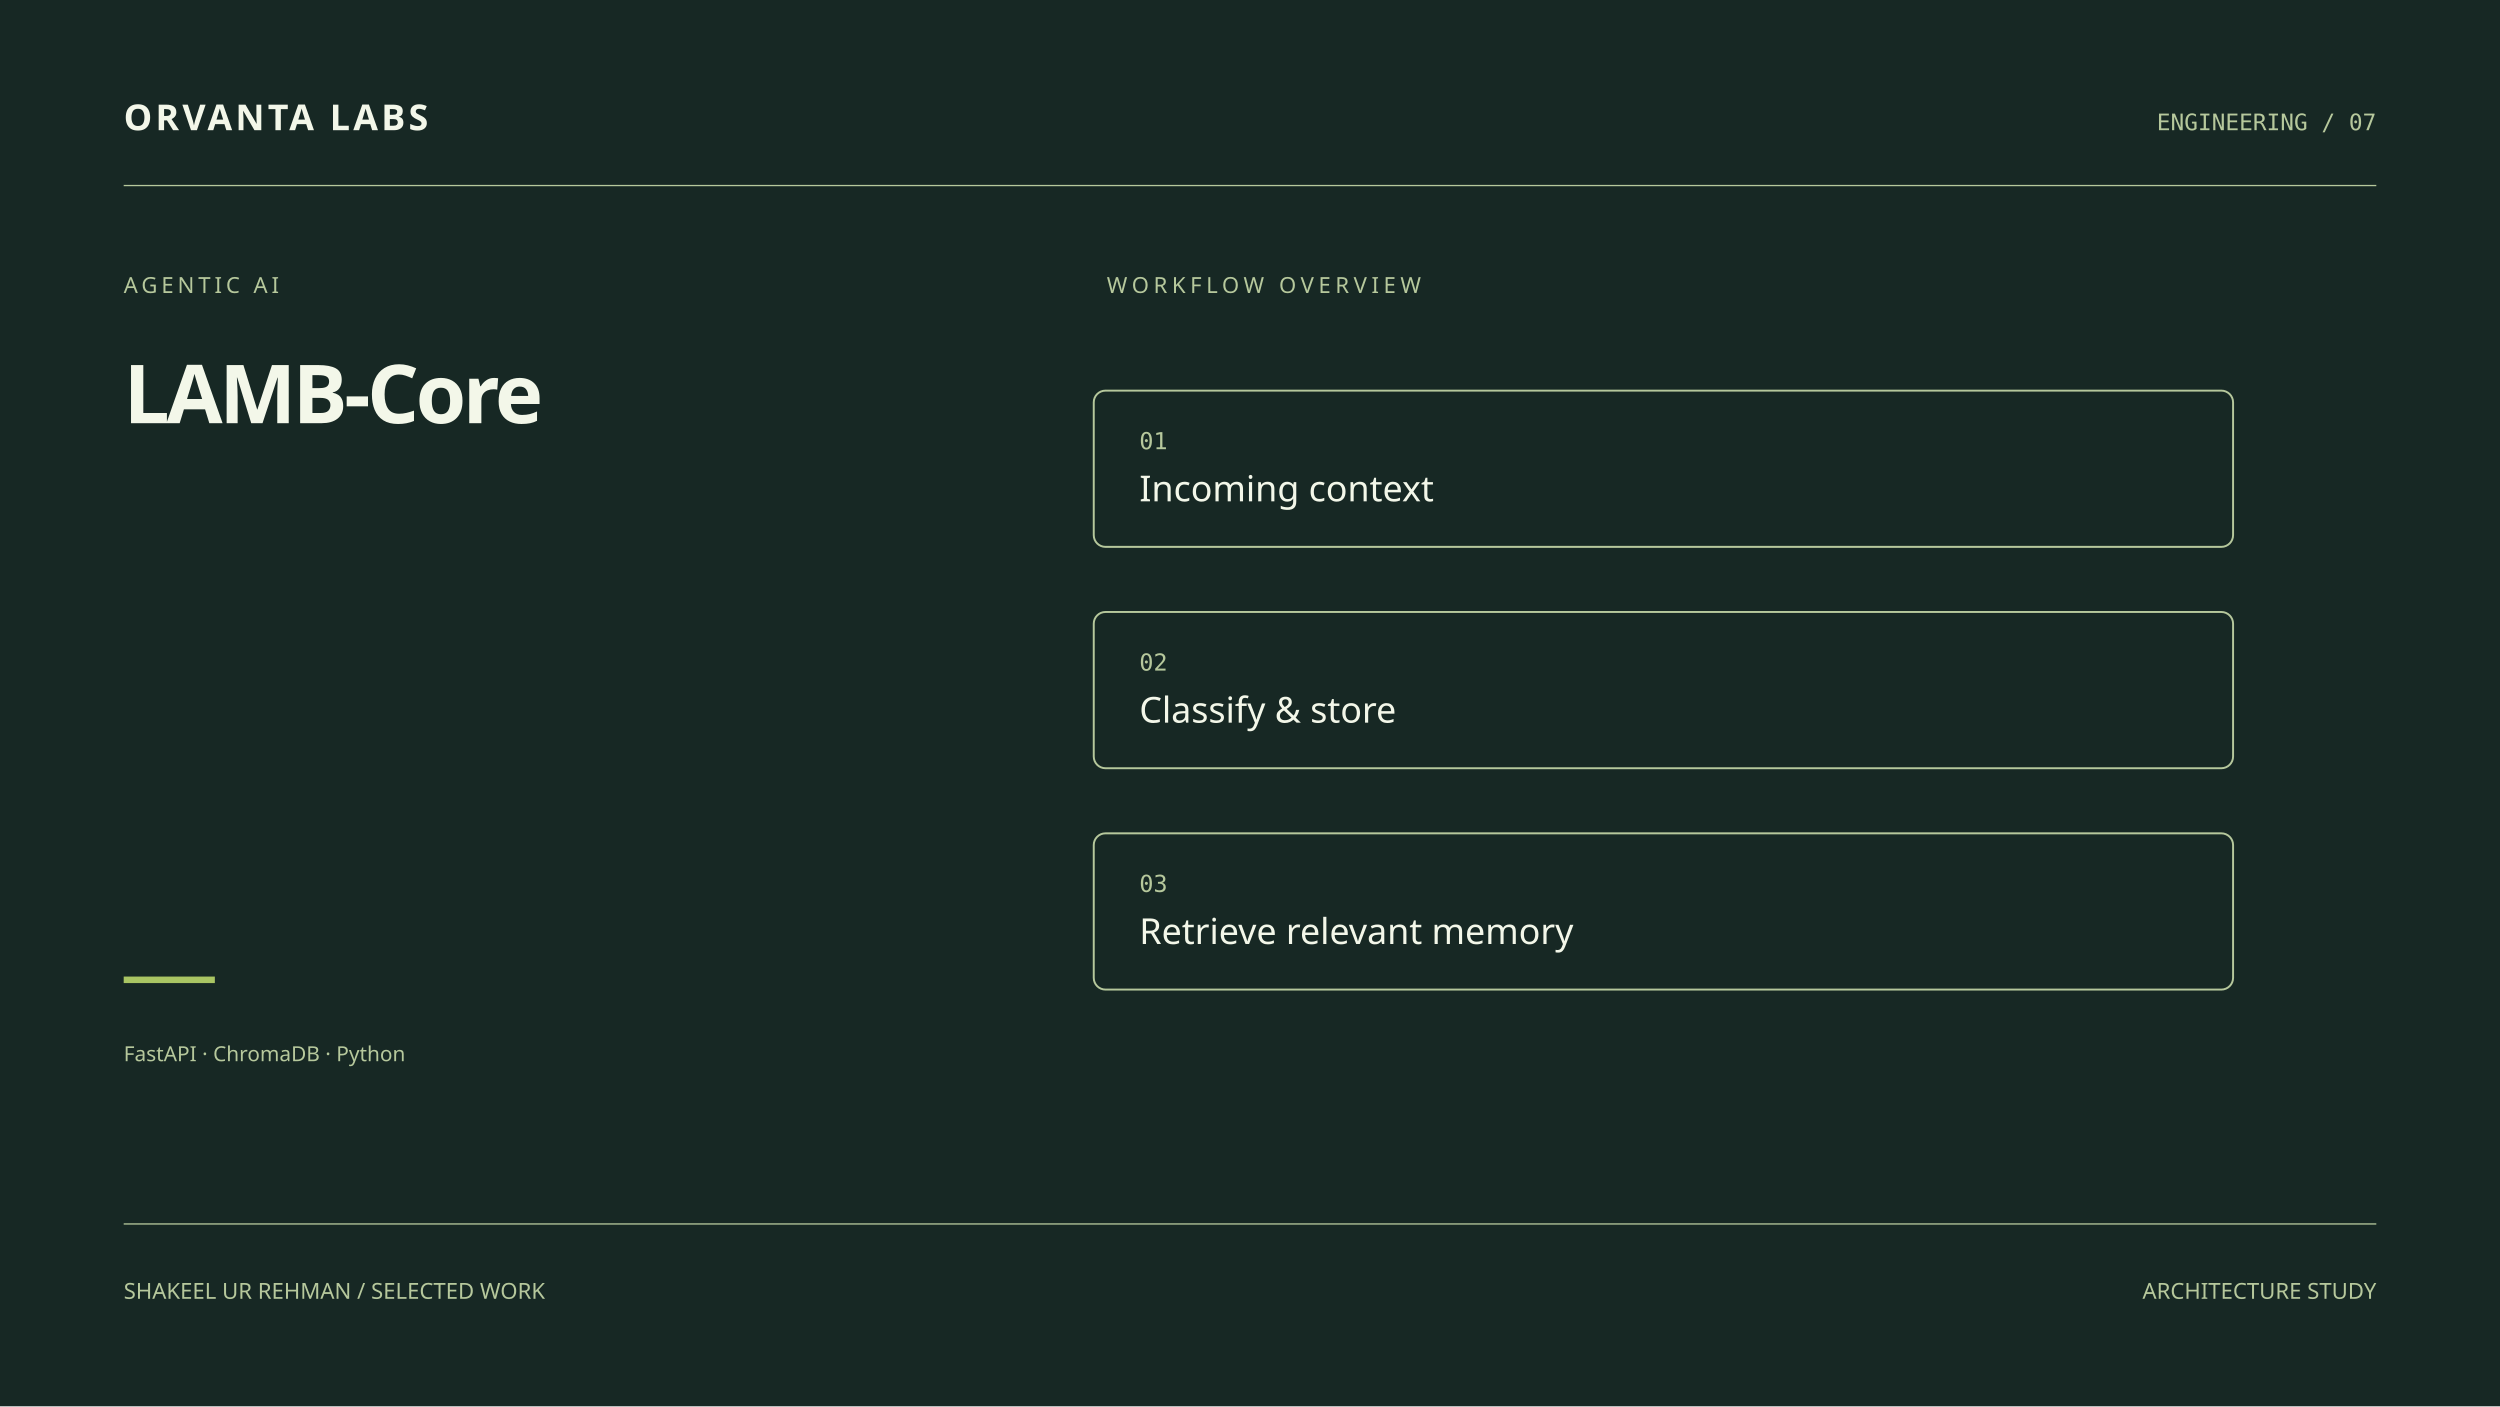
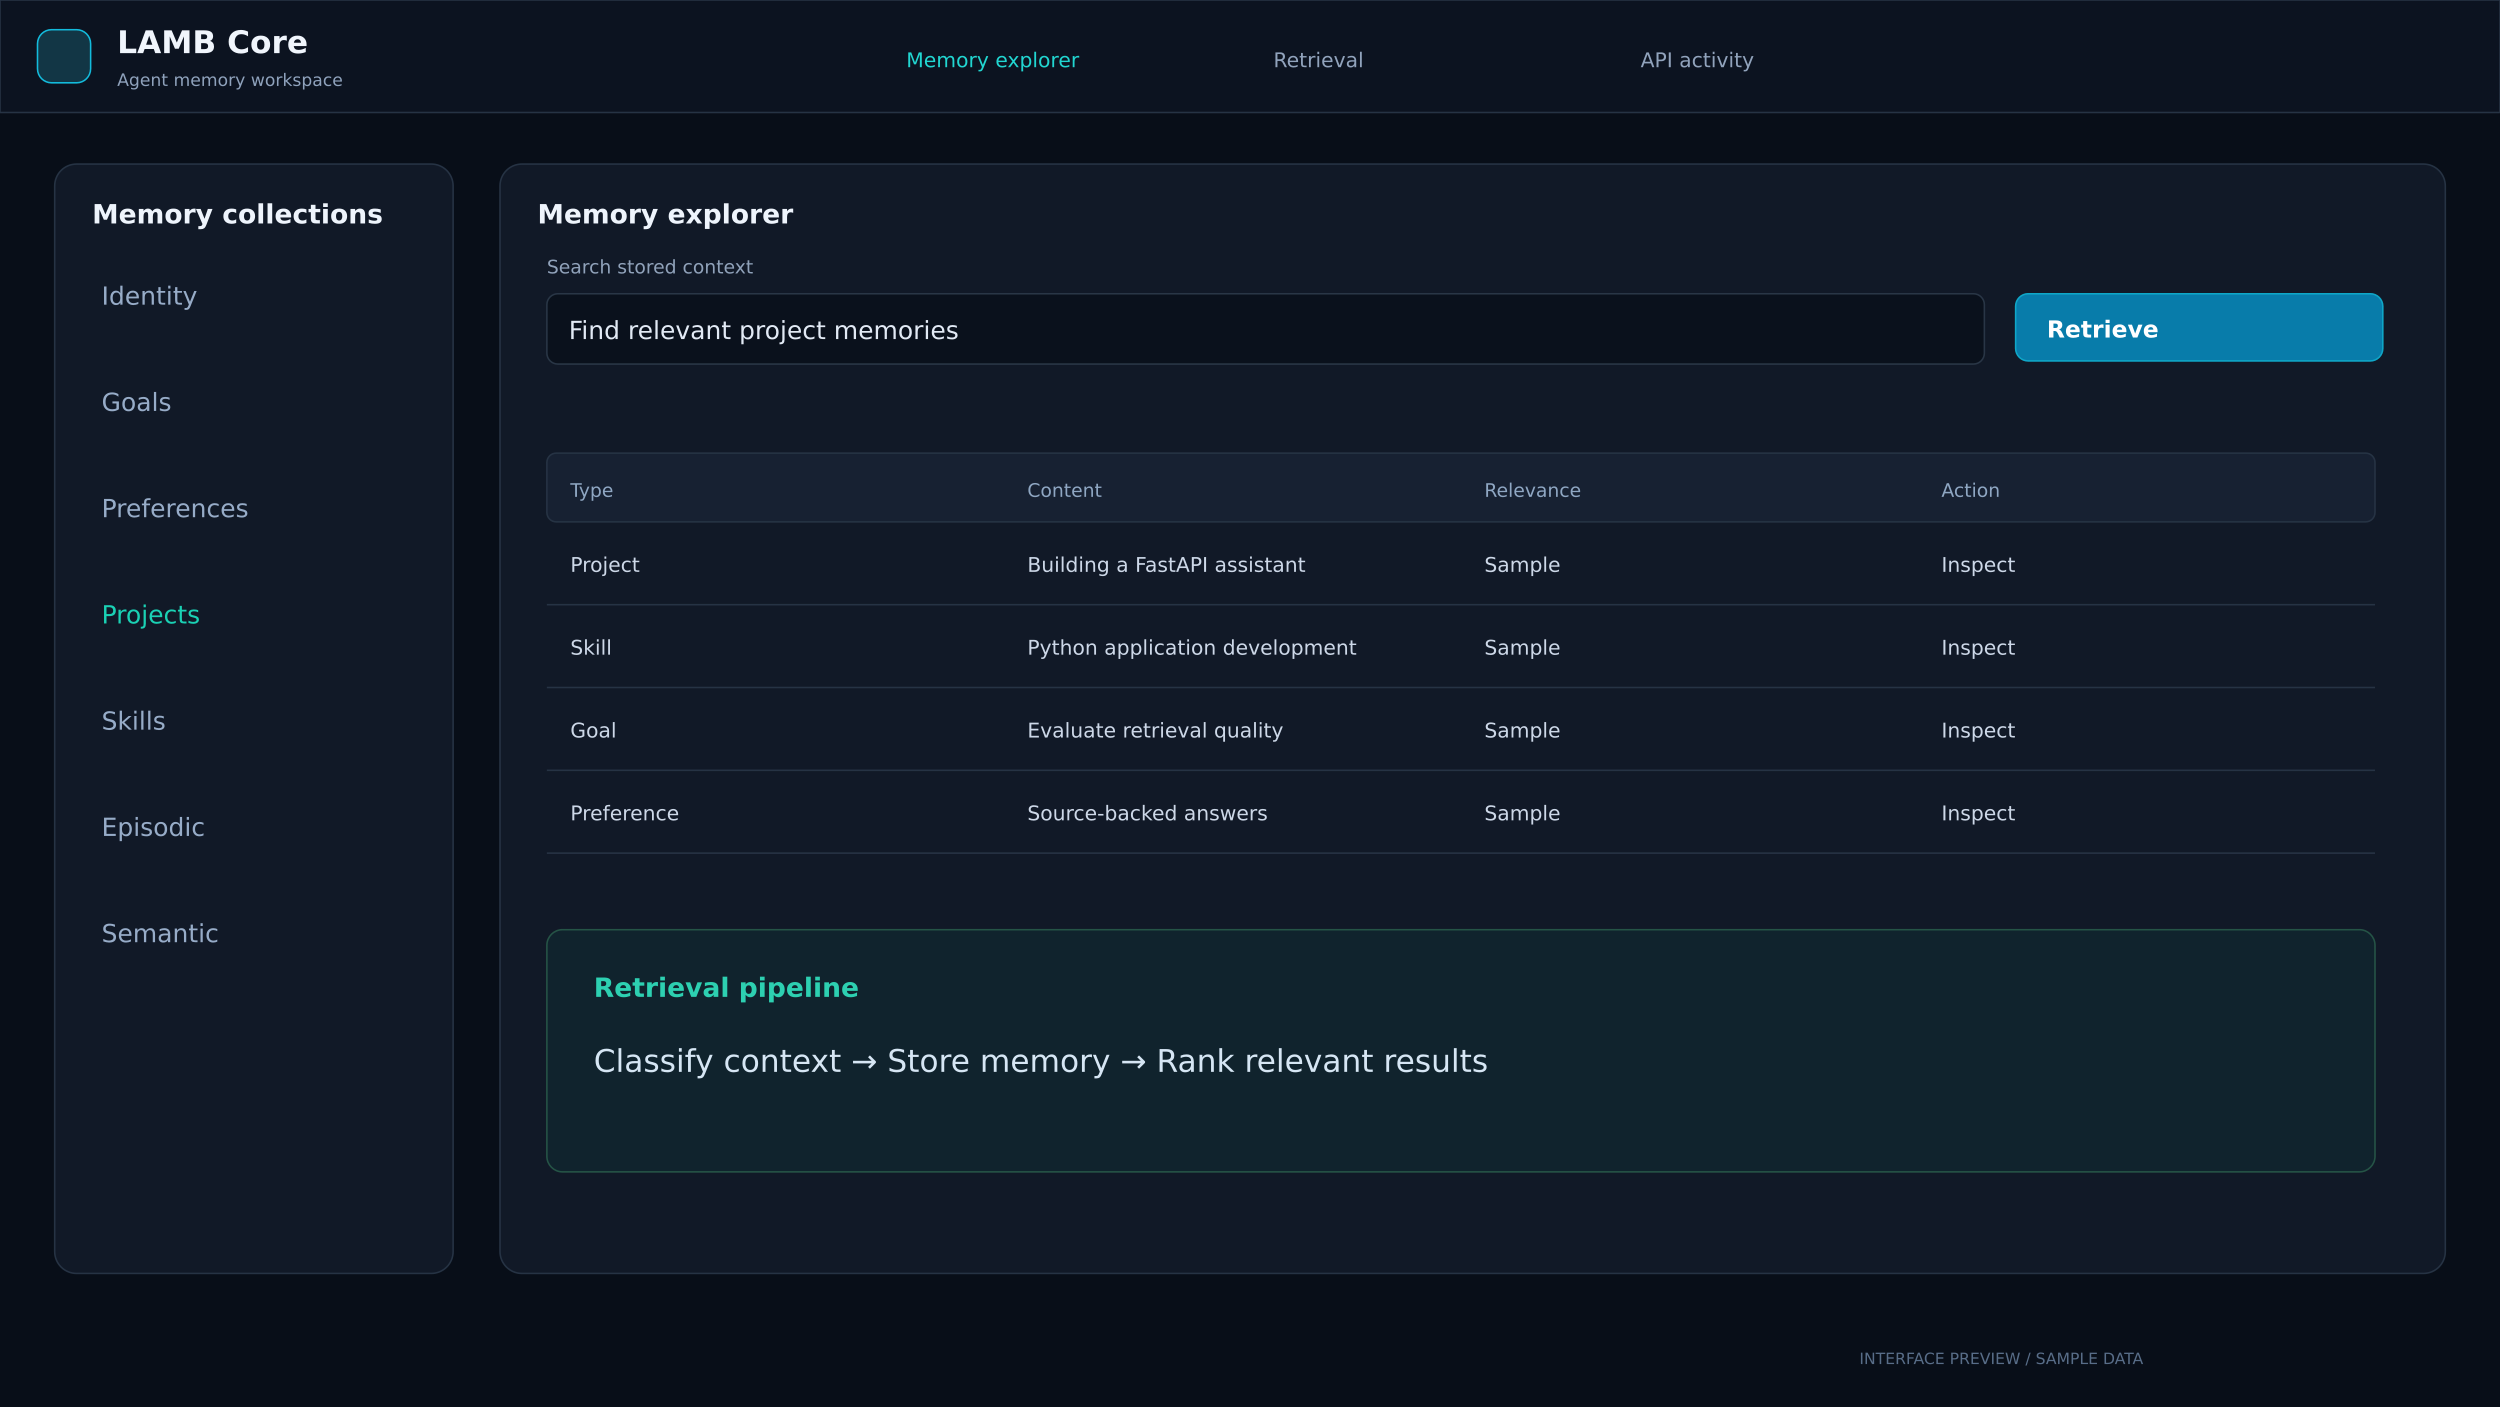
- <svg xmlns="http://www.w3.org/2000/svg" width="3840" height="2160" viewBox="0 0 3840 2160">
-   <rect width="3840" height="2160" fill="#172824" />
-   <path d="M190 285H3650M190 1880H3650" stroke="#b6c89c" stroke-width="2" />
-   <text x="190" y="200" font-family="sans-serif" font-size="55" font-weight="600" letter-spacing="5" fill="#f3f7e9">ORVANTA LABS</text>
-   <text x="3650" y="200" text-anchor="end" font-family="monospace" font-size="35" fill="#b6c89c">ENGINEERING / 07</text>
-   <text x="190" y="450" font-family="sans-serif" font-size="34" letter-spacing="6" fill="#b6c89c">AGENTIC AI</text>
-   <text x="190" y="650" font-family="sans-serif" font-size="125" font-weight="600" letter-spacing="-5" fill="#f3f7e9">LAMB-Core</text>
-   <rect x="190" y="1500" width="140" height="10" fill="#a9c563" />
-   <text x="190" y="1630" font-family="sans-serif" font-size="32" fill="#b6c89c">FastAPI · ChromaDB · Python</text>
-   <text x="1700" y="450" fill="#b6c89c" font-size="34" font-family="sans-serif" letter-spacing="7">WORKFLOW OVERVIEW</text>
-   <rect x="1680" y="600" width="1750" height="240" rx="18" fill="none" stroke="#b6c89c" stroke-width="3" />
-   <text x="1750" y="690" fill="#b6c89c" font-size="36" font-family="monospace">01</text>
-   <text x="1750" y="770" fill="#f3f7e9" font-size="55" font-family="sans-serif">Incoming context</text>
-   <rect x="1680" y="940" width="1750" height="240" rx="18" fill="none" stroke="#b6c89c" stroke-width="3" />
-   <text x="1750" y="1030" fill="#b6c89c" font-size="36" font-family="monospace">02</text>
-   <text x="1750" y="1110" fill="#f3f7e9" font-size="55" font-family="sans-serif">Classify &amp; store</text>
-   <rect x="1680" y="1280" width="1750" height="240" rx="18" fill="none" stroke="#b6c89c" stroke-width="3" />
-   <text x="1750" y="1370" fill="#b6c89c" font-size="36" font-family="monospace">03</text>
-   <text x="1750" y="1450" fill="#f3f7e9" font-size="55" font-family="sans-serif">Retrieve relevant memory</text>
-   <text x="190" y="1995" font-family="sans-serif" font-size="34" fill="#b6c89c">SHAKEEL UR REHMAN / SELECTED WORK</text>
-   <text x="3650" y="1995" text-anchor="end" font-family="sans-serif" font-size="34" fill="#b6c89c">ARCHITECTURE STUDY</text>
+ <svg xmlns="http://www.w3.org/2000/svg" width="3840" height="2160" viewBox="0 0 1600 900">
+   <rect x="0" y="0" width="1600" height="900" rx="0" fill="#080e18" stroke="#080e18" />
+   <rect x="0" y="0" width="1600" height="72" rx="0" fill="#0c1320" stroke="#263344" />
+   <rect x="24" y="19" width="34" height="34" rx="9" fill="#123645" stroke="#13bbdc" />
+   <text x="75" y="34" font-family="DejaVu Sans,sans-serif" font-size="20" font-weight="700" fill="#f0f5fc">LAMB Core</text>
+   <text x="75" y="55" font-family="DejaVu Sans,sans-serif" font-size="11" font-weight="400" fill="#8fa2bc">Agent memory workspace</text>
+   <text x="580" y="43" font-family="DejaVu Sans,sans-serif" font-size="13" font-weight="500" fill="#21d6d1">Memory explorer</text>
+   <text x="815" y="43" font-family="DejaVu Sans,sans-serif" font-size="13" font-weight="500" fill="#91a3bc">Retrieval</text>
+   <text x="1050" y="43" font-family="DejaVu Sans,sans-serif" font-size="13" font-weight="500" fill="#91a3bc">API activity</text>
+   <text x="1190" y="873" font-family="DejaVu Sans,sans-serif" font-size="10" font-weight="400" fill="#586d88">INTERFACE PREVIEW / SAMPLE DATA</text>
+   <rect x="35" y="105" width="255" height="710" rx="14" fill="#111927" stroke="#263344" />
+   <text x="59" y="143" font-family="DejaVu Sans,sans-serif" font-size="17" font-weight="600" fill="#eef4fc">Memory collections</text>
+   <text x="65" y="195" font-family="DejaVu Sans,sans-serif" font-size="16" font-weight="400" fill="#97acc8">Identity</text>
+   <text x="65" y="263" font-family="DejaVu Sans,sans-serif" font-size="16" font-weight="400" fill="#97acc8">Goals</text>
+   <text x="65" y="331" font-family="DejaVu Sans,sans-serif" font-size="16" font-weight="400" fill="#97acc8">Preferences</text>
+   <text x="65" y="399" font-family="DejaVu Sans,sans-serif" font-size="16" font-weight="400" fill="#1ad1b4">Projects</text>
+   <text x="65" y="467" font-family="DejaVu Sans,sans-serif" font-size="16" font-weight="400" fill="#97acc8">Skills</text>
+   <text x="65" y="535" font-family="DejaVu Sans,sans-serif" font-size="16" font-weight="400" fill="#97acc8">Episodic</text>
+   <text x="65" y="603" font-family="DejaVu Sans,sans-serif" font-size="16" font-weight="400" fill="#97acc8">Semantic</text>
+   <rect x="320" y="105" width="1245" height="710" rx="14" fill="#111927" stroke="#263344" />
+   <text x="344" y="143" font-family="DejaVu Sans,sans-serif" font-size="17" font-weight="600" fill="#eef4fc">Memory explorer</text>
+   <text x="350" y="175" font-family="DejaVu Sans,sans-serif" font-size="12" font-weight="400" fill="#90a2ba">Search stored context</text>
+   <rect x="350" y="188" width="920" height="45" rx="7" fill="#0a111c" stroke="#293646" />
+   <text x="364" y="217" font-family="DejaVu Sans,sans-serif" font-size="16" font-weight="400" fill="#e2eaf5">Find relevant project memories</text>
+   <rect x="1290" y="188" width="235" height="43" rx="8" fill="#087caa" stroke="#0fa7c8" />
+   <text x="1310" y="216" font-family="DejaVu Sans,sans-serif" font-size="15" font-weight="600" fill="#ffffff">Retrieve</text>
+   <rect x="350" y="290" width="1170" height="44" rx="6" fill="#172132" stroke="#263344" />
+   <text x="365.0" y="318" font-family="DejaVu Sans,sans-serif" font-size="12" font-weight="500" fill="#8fa7c3">Type</text>
+   <text x="657.5" y="318" font-family="DejaVu Sans,sans-serif" font-size="12" font-weight="500" fill="#8fa7c3">Content</text>
+   <text x="950.0" y="318" font-family="DejaVu Sans,sans-serif" font-size="12" font-weight="500" fill="#8fa7c3">Relevance</text>
+   <text x="1242.5" y="318" font-family="DejaVu Sans,sans-serif" font-size="12" font-weight="500" fill="#8fa7c3">Action</text>
+   <path d="M350 387L1520 387" stroke="#263344" stroke-width="1" />
+   <text x="365.0" y="366" font-family="DejaVu Sans,sans-serif" font-size="13" font-weight="400" fill="#cdd8e8">Project</text>
+   <text x="657.5" y="366" font-family="DejaVu Sans,sans-serif" font-size="13" font-weight="400" fill="#cdd8e8">Building a FastAPI assistant</text>
+   <text x="950.0" y="366" font-family="DejaVu Sans,sans-serif" font-size="13" font-weight="400" fill="#cdd8e8">Sample</text>
+   <text x="1242.5" y="366" font-family="DejaVu Sans,sans-serif" font-size="13" font-weight="400" fill="#cdd8e8">Inspect</text>
+   <path d="M350 440L1520 440" stroke="#263344" stroke-width="1" />
+   <text x="365.0" y="419" font-family="DejaVu Sans,sans-serif" font-size="13" font-weight="400" fill="#cdd8e8">Skill</text>
+   <text x="657.5" y="419" font-family="DejaVu Sans,sans-serif" font-size="13" font-weight="400" fill="#cdd8e8">Python application development</text>
+   <text x="950.0" y="419" font-family="DejaVu Sans,sans-serif" font-size="13" font-weight="400" fill="#cdd8e8">Sample</text>
+   <text x="1242.5" y="419" font-family="DejaVu Sans,sans-serif" font-size="13" font-weight="400" fill="#cdd8e8">Inspect</text>
+   <path d="M350 493L1520 493" stroke="#263344" stroke-width="1" />
+   <text x="365.0" y="472" font-family="DejaVu Sans,sans-serif" font-size="13" font-weight="400" fill="#cdd8e8">Goal</text>
+   <text x="657.5" y="472" font-family="DejaVu Sans,sans-serif" font-size="13" font-weight="400" fill="#cdd8e8">Evaluate retrieval quality</text>
+   <text x="950.0" y="472" font-family="DejaVu Sans,sans-serif" font-size="13" font-weight="400" fill="#cdd8e8">Sample</text>
+   <text x="1242.5" y="472" font-family="DejaVu Sans,sans-serif" font-size="13" font-weight="400" fill="#cdd8e8">Inspect</text>
+   <path d="M350 546L1520 546" stroke="#263344" stroke-width="1" />
+   <text x="365.0" y="525" font-family="DejaVu Sans,sans-serif" font-size="13" font-weight="400" fill="#cdd8e8">Preference</text>
+   <text x="657.5" y="525" font-family="DejaVu Sans,sans-serif" font-size="13" font-weight="400" fill="#cdd8e8">Source-backed answers</text>
+   <text x="950.0" y="525" font-family="DejaVu Sans,sans-serif" font-size="13" font-weight="400" fill="#cdd8e8">Sample</text>
+   <text x="1242.5" y="525" font-family="DejaVu Sans,sans-serif" font-size="13" font-weight="400" fill="#cdd8e8">Inspect</text>
+   <rect x="350" y="595" width="1170" height="155" rx="10" fill="#10232d" stroke="#255446" />
+   <text x="380" y="638" font-family="DejaVu Sans,sans-serif" font-size="17" font-weight="600" fill="#2dd0b1">Retrieval pipeline</text>
+   <text x="380" y="686" font-family="DejaVu Sans,sans-serif" font-size="20" font-weight="400" fill="#d6e6f4">Classify context  →  Store memory  →  Rank relevant results</text>
</svg>
